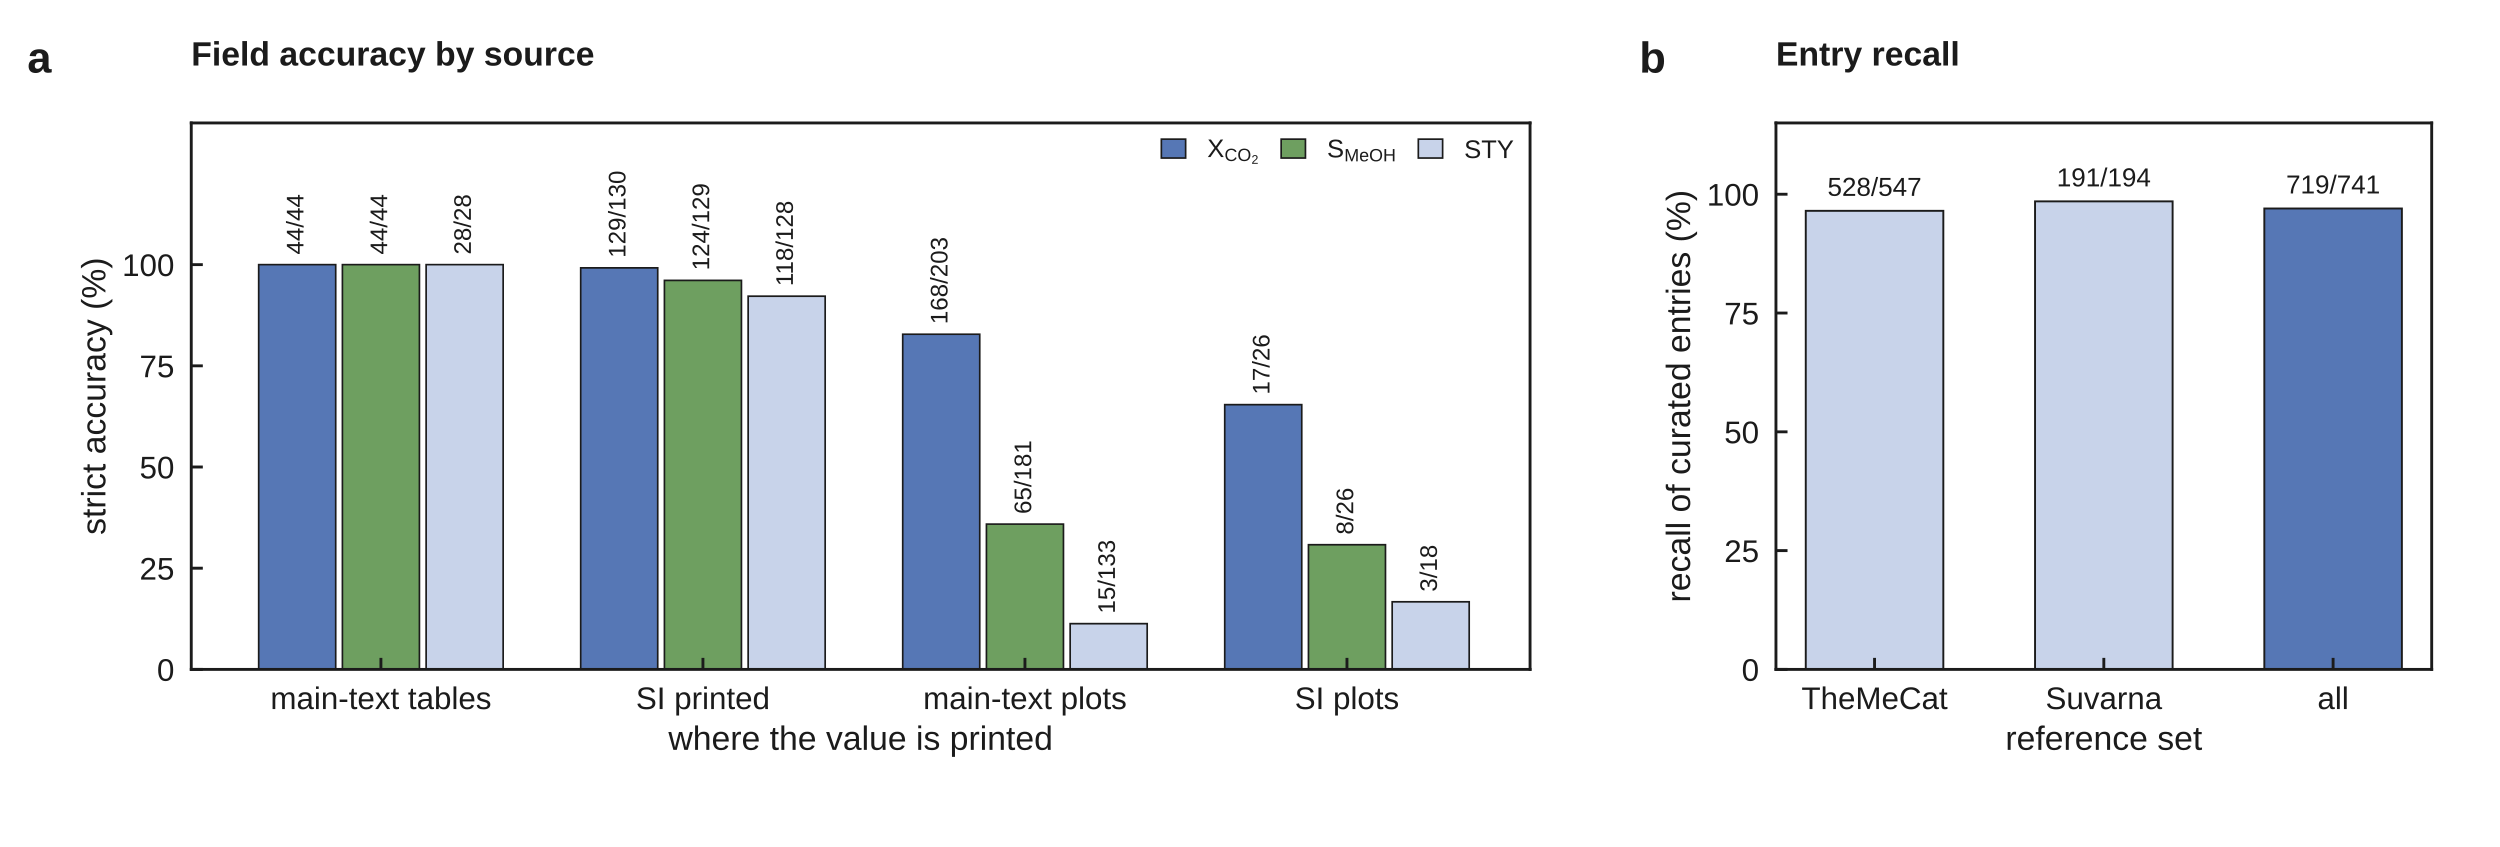
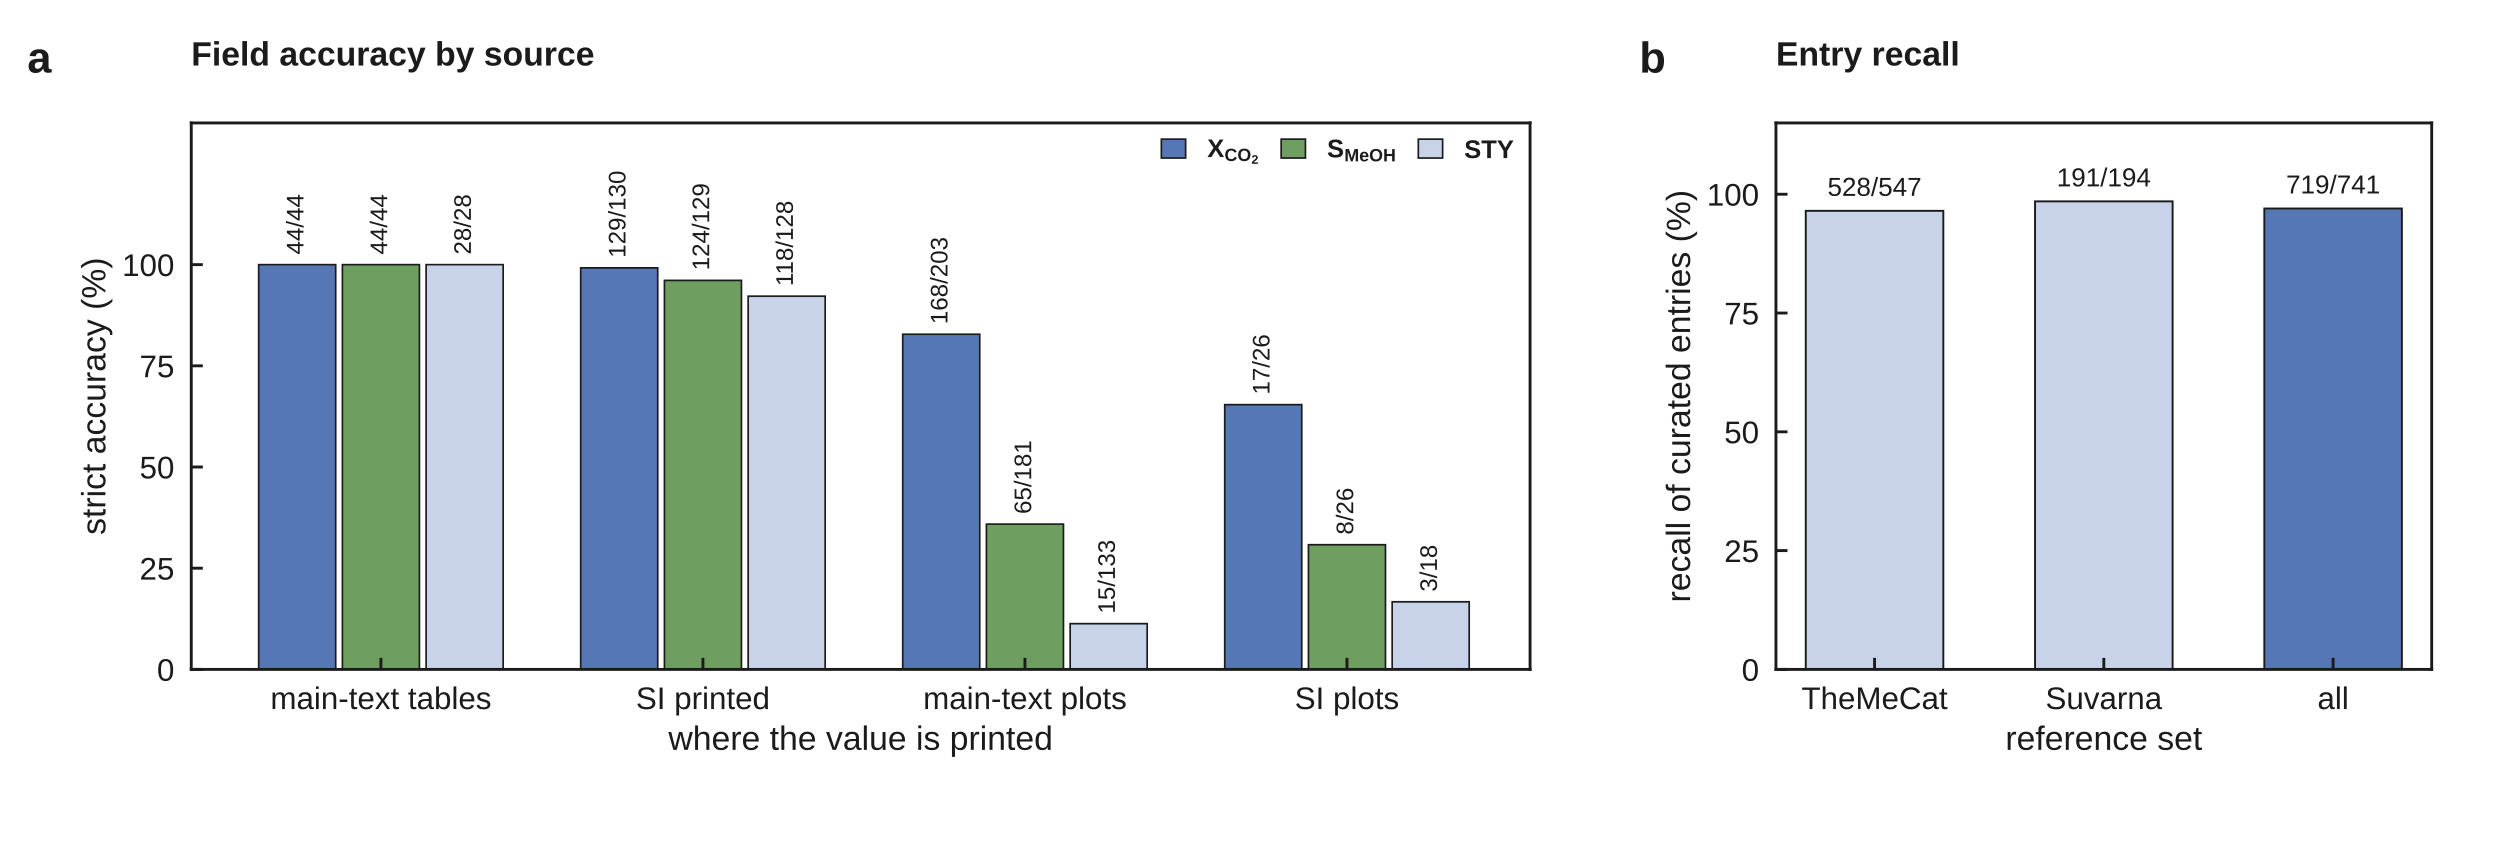
<svg xmlns="http://www.w3.org/2000/svg" xmlns:xlink="http://www.w3.org/1999/xlink" width="518.74pt" height="175.748pt" viewBox="0 0 518.74 175.748" version="1.1">
  <defs>
    <style type="text/css">*{stroke-linejoin: round; stroke-linecap: butt}</style>
  </defs>
  <g id="figure_1">
    <g id="tw_d68eaea8b80e">
      <path d="M 0 175.748  L 518.74 175.748  L 518.74 0  L 0 0  z " style="fill: #ffffff" />
    </g>
    <g id="tw_e9fc22bfe152">
      <g id="tw_e9fc22bfe152_bg">
        <path d="M 39.685 138.898  L 317.48 138.898  L 317.48 25.512  L 39.685 25.512  z " style="fill: #ffffff" />
      </g>
      <g id="tw_14a15c80d63c">
-         <path d="M 53.675 138.898  L 69.658 138.898  L 69.658 54.908  L 53.675 54.908  z " clip-path="url(#pfab634a88b)" style="fill: #5677b5; stroke: #1b1b1b; stroke-width: 0.35; stroke-linejoin: miter" />
+         <path d="M 53.675 138.898  L 69.658 138.898  L 69.658 54.908  L 53.675 54.908  z " clip-path="url(#p24a80804c4)" style="fill: #5677b5; stroke: #1b1b1b; stroke-width: 0.35; stroke-linejoin: miter" />
      </g>
      <g id="tw_dd80e57ca002">
-         <path d="M 71.048 138.898  L 87.03 138.898  L 87.03 54.908  L 71.048 54.908  z " clip-path="url(#pfab634a88b)" style="fill: #6e9f60; stroke: #1b1b1b; stroke-width: 0.35; stroke-linejoin: miter" />
+         <path d="M 71.048 138.898  L 87.03 138.898  L 87.03 54.908  L 71.048 54.908  z " clip-path="url(#p24a80804c4)" style="fill: #6e9f60; stroke: #1b1b1b; stroke-width: 0.35; stroke-linejoin: miter" />
      </g>
      <g id="tw_bb221d6f3480">
-         <path d="M 88.42 138.898  L 104.403 138.898  L 104.403 54.908  L 88.42 54.908  z " clip-path="url(#pfab634a88b)" style="fill: #c8d3ea; stroke: #1b1b1b; stroke-width: 0.35; stroke-linejoin: miter" />
+         <path d="M 88.42 138.898  L 104.403 138.898  L 104.403 54.908  L 88.42 54.908  z " clip-path="url(#p24a80804c4)" style="fill: #c8d3ea; stroke: #1b1b1b; stroke-width: 0.35; stroke-linejoin: miter" />
      </g>
      <g id="tw_f35eaf54001d">
-         <path d="M 120.492 138.898  L 136.475 138.898  L 136.475 55.58  L 120.492 55.58  z " clip-path="url(#pfab634a88b)" style="fill: #5677b5; stroke: #1b1b1b; stroke-width: 0.35; stroke-linejoin: miter" />
+         <path d="M 120.492 138.898  L 136.475 138.898  L 136.475 55.58  L 120.492 55.58  z " clip-path="url(#p24a80804c4)" style="fill: #5677b5; stroke: #1b1b1b; stroke-width: 0.35; stroke-linejoin: miter" />
      </g>
      <g id="tw_1333b3045af4">
-         <path d="M 137.864 138.898  L 153.847 138.898  L 153.847 58.184  L 137.864 58.184  z " clip-path="url(#pfab634a88b)" style="fill: #6e9f60; stroke: #1b1b1b; stroke-width: 0.35; stroke-linejoin: miter" />
+         <path d="M 137.864 138.898  L 153.847 138.898  L 153.847 58.184  L 137.864 58.184  z " clip-path="url(#p24a80804c4)" style="fill: #6e9f60; stroke: #1b1b1b; stroke-width: 0.35; stroke-linejoin: miter" />
      </g>
      <g id="tw_e21d6619777a">
-         <path d="M 155.237 138.898  L 171.219 138.898  L 171.219 61.459  L 155.237 61.459  z " clip-path="url(#pfab634a88b)" style="fill: #c8d3ea; stroke: #1b1b1b; stroke-width: 0.35; stroke-linejoin: miter" />
+         <path d="M 155.237 138.898  L 171.219 138.898  L 171.219 61.459  L 155.237 61.459  z " clip-path="url(#p24a80804c4)" style="fill: #c8d3ea; stroke: #1b1b1b; stroke-width: 0.35; stroke-linejoin: miter" />
      </g>
      <g id="tw_370023ddb69f">
-         <path d="M 187.309 138.898  L 203.292 138.898  L 203.292 69.354  L 187.309 69.354  z " clip-path="url(#pfab634a88b)" style="fill: #5677b5; stroke: #1b1b1b; stroke-width: 0.35; stroke-linejoin: miter" />
+         <path d="M 187.309 138.898  L 203.292 138.898  L 203.292 69.354  L 187.309 69.354  z " clip-path="url(#p24a80804c4)" style="fill: #5677b5; stroke: #1b1b1b; stroke-width: 0.35; stroke-linejoin: miter" />
      </g>
      <g id="tw_1ac3ad011771">
-         <path d="M 204.681 138.898  L 220.664 138.898  L 220.664 108.745  L 204.681 108.745  z " clip-path="url(#pfab634a88b)" style="fill: #6e9f60; stroke: #1b1b1b; stroke-width: 0.35; stroke-linejoin: miter" />
+         <path d="M 204.681 138.898  L 220.664 138.898  L 220.664 108.745  L 204.681 108.745  z " clip-path="url(#p24a80804c4)" style="fill: #6e9f60; stroke: #1b1b1b; stroke-width: 0.35; stroke-linejoin: miter" />
      </g>
      <g id="tw_3ad074cc3d7d">
-         <path d="M 222.054 138.898  L 238.036 138.898  L 238.036 129.407  L 222.054 129.407  z " clip-path="url(#pfab634a88b)" style="fill: #c8d3ea; stroke: #1b1b1b; stroke-width: 0.35; stroke-linejoin: miter" />
+         <path d="M 222.054 138.898  L 238.036 138.898  L 238.036 129.407  L 222.054 129.407  z " clip-path="url(#p24a80804c4)" style="fill: #c8d3ea; stroke: #1b1b1b; stroke-width: 0.35; stroke-linejoin: miter" />
      </g>
      <g id="tw_1ea5061dd154">
-         <path d="M 254.126 138.898  L 270.108 138.898  L 270.108 83.969  L 254.126 83.969  z " clip-path="url(#pfab634a88b)" style="fill: #5677b5; stroke: #1b1b1b; stroke-width: 0.35; stroke-linejoin: miter" />
+         <path d="M 254.126 138.898  L 270.108 138.898  L 270.108 83.969  L 254.126 83.969  z " clip-path="url(#p24a80804c4)" style="fill: #5677b5; stroke: #1b1b1b; stroke-width: 0.35; stroke-linejoin: miter" />
      </g>
      <g id="tw_6cfc05a8c83f">
-         <path d="M 271.498 138.898  L 287.481 138.898  L 287.481 113.029  L 271.498 113.029  z " clip-path="url(#pfab634a88b)" style="fill: #6e9f60; stroke: #1b1b1b; stroke-width: 0.35; stroke-linejoin: miter" />
+         <path d="M 271.498 138.898  L 287.481 138.898  L 287.481 113.029  L 271.498 113.029  z " clip-path="url(#p24a80804c4)" style="fill: #6e9f60; stroke: #1b1b1b; stroke-width: 0.35; stroke-linejoin: miter" />
      </g>
      <g id="tw_ade982e07363">
-         <path d="M 288.871 138.898  L 304.853 138.898  L 304.853 124.871  L 288.871 124.871  z " clip-path="url(#pfab634a88b)" style="fill: #c8d3ea; stroke: #1b1b1b; stroke-width: 0.35; stroke-linejoin: miter" />
+         <path d="M 288.871 138.898  L 304.853 138.898  L 304.853 124.871  L 288.871 124.871  z " clip-path="url(#p24a80804c4)" style="fill: #c8d3ea; stroke: #1b1b1b; stroke-width: 0.35; stroke-linejoin: miter" />
      </g>
      <g id="tw_1bfa1cd8fad3">
-         <path d="M 52.312 138.898  L 105.766 138.898  L 105.766 138.898  L 52.312 138.898  z " clip-path="url(#pfab634a88b)" style="fill: #5677b5; stroke: #1b1b1b; stroke-width: 0.35; stroke-linejoin: miter" />
+         <path d="M 52.312 138.898  L 105.766 138.898  L 105.766 138.898  L 52.312 138.898  z " clip-path="url(#p24a80804c4)" style="fill: #5677b5; stroke: #1b1b1b; stroke-width: 0.35; stroke-linejoin: miter" />
      </g>
      <g id="tw_c1b118c3eda0">
-         <path d="M 52.312 138.898  L 105.766 138.898  L 105.766 138.898  L 52.312 138.898  z " clip-path="url(#pfab634a88b)" style="fill: #6e9f60; stroke: #1b1b1b; stroke-width: 0.35; stroke-linejoin: miter" />
+         <path d="M 52.312 138.898  L 105.766 138.898  L 105.766 138.898  L 52.312 138.898  z " clip-path="url(#p24a80804c4)" style="fill: #6e9f60; stroke: #1b1b1b; stroke-width: 0.35; stroke-linejoin: miter" />
      </g>
      <g id="tw_6f9585ed8080">
-         <path d="M 52.312 138.898  L 105.766 138.898  L 105.766 138.898  L 52.312 138.898  z " clip-path="url(#pfab634a88b)" style="fill: #c8d3ea; stroke: #1b1b1b; stroke-width: 0.35; stroke-linejoin: miter" />
+         <path d="M 52.312 138.898  L 105.766 138.898  L 105.766 138.898  L 52.312 138.898  z " clip-path="url(#p24a80804c4)" style="fill: #c8d3ea; stroke: #1b1b1b; stroke-width: 0.35; stroke-linejoin: miter" />
      </g>
      <g id="tw_8505c304ade8">
        <g id="xtick_1">
          <g id="line2d_1">
            <defs>
-               <path id="m8e5ffdde41" d="M 0 0  L 0 -2.4  " style="stroke: #1b1b1b; stroke-width: 0.6" />
+               <path id="m0032073e37" d="M 0 0  L 0 -2.4  " style="stroke: #1b1b1b; stroke-width: 0.6" />
            </defs>
            <g>
-               <use xlink:href="#m8e5ffdde41" x="79.039" y="138.898" style="fill: #1b1b1b; stroke: #1b1b1b; stroke-width: 0.6" />
+               <use xlink:href="#m0032073e37" x="79.039" y="138.898" style="fill: #1b1b1b; stroke: #1b1b1b; stroke-width: 0.6" />
            </g>
          </g>
          <g id="tw_8505c304ade8_0">
            <text style="font-size: 6.498px; font-family: 'Arial'; text-anchor: middle; fill: #1b1b1b" x="79.039" y="147.128" transform="rotate(-0 79.03886 147.1284)">main-text tables</text>
          </g>
        </g>
        <g id="xtick_2">
          <g id="line2d_2">
            <g>
-               <use xlink:href="#m8e5ffdde41" x="145.856" y="138.898" style="fill: #1b1b1b; stroke: #1b1b1b; stroke-width: 0.6" />
+               <use xlink:href="#m0032073e37" x="145.856" y="138.898" style="fill: #1b1b1b; stroke: #1b1b1b; stroke-width: 0.6" />
            </g>
          </g>
          <g id="tw_8505c304ade8_1">
            <text style="font-size: 6.498px; font-family: 'Arial'; text-anchor: middle; fill: #1b1b1b" x="145.856" y="147.128" transform="rotate(-0 145.8558 147.1284)">SI printed</text>
          </g>
        </g>
        <g id="xtick_3">
          <g id="line2d_3">
            <g>
-               <use xlink:href="#m8e5ffdde41" x="212.673" y="138.898" style="fill: #1b1b1b; stroke: #1b1b1b; stroke-width: 0.6" />
+               <use xlink:href="#m0032073e37" x="212.673" y="138.898" style="fill: #1b1b1b; stroke: #1b1b1b; stroke-width: 0.6" />
            </g>
          </g>
          <g id="tw_8505c304ade8_2">
            <text style="font-size: 6.498px; font-family: 'Arial'; text-anchor: middle; fill: #1b1b1b" x="212.673" y="147.128" transform="rotate(-0 212.6727 147.1284)">main-text plots</text>
          </g>
        </g>
        <g id="xtick_4">
          <g id="line2d_4">
            <g>
-               <use xlink:href="#m8e5ffdde41" x="279.49" y="138.898" style="fill: #1b1b1b; stroke: #1b1b1b; stroke-width: 0.6" />
+               <use xlink:href="#m0032073e37" x="279.49" y="138.898" style="fill: #1b1b1b; stroke: #1b1b1b; stroke-width: 0.6" />
            </g>
          </g>
          <g id="tw_8505c304ade8_3">
            <text style="font-size: 6.498px; font-family: 'Arial'; text-anchor: middle; fill: #1b1b1b" x="279.49" y="147.128" transform="rotate(-0 279.4896 147.1284)">SI plots</text>
          </g>
        </g>
        <g id="tw_b581a4603445">
          <text style="font-size: 7px; font-family: 'Arial'; text-anchor: middle; fill: #1b1b1b" x="178.583" y="155.592" transform="rotate(-0 178.5827 155.5921)">where the value is printed</text>
        </g>
      </g>
      <g id="tw_a819920c5f47">
        <g id="ytick_1">
          <g id="line2d_5">
            <defs>
-               <path id="m4a657d5d4e" d="M 0 0  L 2.4 0  " style="stroke: #1b1b1b; stroke-width: 0.6" />
+               <path id="m920c982b9d" d="M 0 0  L 2.4 0  " style="stroke: #1b1b1b; stroke-width: 0.6" />
            </defs>
            <g>
-               <use xlink:href="#m4a657d5d4e" x="39.685" y="138.898" style="fill: #1b1b1b; stroke: #1b1b1b; stroke-width: 0.6" />
+               <use xlink:href="#m920c982b9d" x="39.685" y="138.898" style="fill: #1b1b1b; stroke: #1b1b1b; stroke-width: 0.6" />
            </g>
          </g>
          <g id="tw_a819920c5f47_0">
            <text style="font-size: 6.5px; font-family: 'Arial'; text-anchor: end; fill: #1b1b1b" x="36.185" y="141.264" transform="rotate(-0 36.18504 141.2637)">0</text>
          </g>
        </g>
        <g id="ytick_2">
          <g id="line2d_6">
            <g>
-               <use xlink:href="#m4a657d5d4e" x="39.685" y="117.9" style="fill: #1b1b1b; stroke: #1b1b1b; stroke-width: 0.6" />
+               <use xlink:href="#m920c982b9d" x="39.685" y="117.9" style="fill: #1b1b1b; stroke: #1b1b1b; stroke-width: 0.6" />
            </g>
          </g>
          <g id="tw_a819920c5f47_1">
            <text style="font-size: 6.5px; font-family: 'Arial'; text-anchor: end; fill: #1b1b1b" x="36.185" y="120.266" transform="rotate(-0 36.18504 120.2664)">25</text>
          </g>
        </g>
        <g id="ytick_3">
          <g id="line2d_7">
            <g>
-               <use xlink:href="#m4a657d5d4e" x="39.685" y="96.903" style="fill: #1b1b1b; stroke: #1b1b1b; stroke-width: 0.6" />
+               <use xlink:href="#m920c982b9d" x="39.685" y="96.903" style="fill: #1b1b1b; stroke: #1b1b1b; stroke-width: 0.6" />
            </g>
          </g>
          <g id="tw_a819920c5f47_2">
            <text style="font-size: 6.5px; font-family: 'Arial'; text-anchor: end; fill: #1b1b1b" x="36.185" y="99.269" transform="rotate(-0 36.18504 99.26898)">50</text>
          </g>
        </g>
        <g id="ytick_4">
          <g id="line2d_8">
            <g>
-               <use xlink:href="#m4a657d5d4e" x="39.685" y="75.906" style="fill: #1b1b1b; stroke: #1b1b1b; stroke-width: 0.6" />
+               <use xlink:href="#m920c982b9d" x="39.685" y="75.906" style="fill: #1b1b1b; stroke: #1b1b1b; stroke-width: 0.6" />
            </g>
          </g>
          <g id="tw_a819920c5f47_3">
            <text style="font-size: 6.5px; font-family: 'Arial'; text-anchor: end; fill: #1b1b1b" x="36.185" y="78.272" transform="rotate(-0 36.18504 78.2716)">75</text>
          </g>
        </g>
        <g id="ytick_5">
          <g id="line2d_9">
            <g>
-               <use xlink:href="#m4a657d5d4e" x="39.685" y="54.908" style="fill: #1b1b1b; stroke: #1b1b1b; stroke-width: 0.6" />
+               <use xlink:href="#m920c982b9d" x="39.685" y="54.908" style="fill: #1b1b1b; stroke: #1b1b1b; stroke-width: 0.6" />
            </g>
          </g>
          <g id="tw_a819920c5f47_4">
            <text style="font-size: 6.5px; font-family: 'Arial'; text-anchor: end; fill: #1b1b1b" x="36.185" y="57.274" transform="rotate(-0 36.18504 57.27423)">100</text>
          </g>
        </g>
        <g id="tw_f8b0b8660dca">
          <text style="font-size: 7px; font-family: 'Arial'; text-anchor: middle; fill: #1b1b1b" x="21.868" y="82.205" transform="rotate(-90 21.86793 82.20472)">strict accuracy (%)</text>
        </g>
      </g>
      <g id="patch_1">
        <path d="M 39.685 138.898  L 39.685 25.512  " style="fill: none; stroke: #1b1b1b; stroke-width: 0.6; stroke-linejoin: miter; stroke-linecap: square" />
      </g>
      <g id="patch_2">
        <path d="M 317.48 138.898  L 317.48 25.512  " style="fill: none; stroke: #1b1b1b; stroke-width: 0.6; stroke-linejoin: miter; stroke-linecap: square" />
      </g>
      <g id="patch_3">
        <path d="M 39.685 138.898  L 317.48 138.898  " style="fill: none; stroke: #1b1b1b; stroke-width: 0.6; stroke-linejoin: miter; stroke-linecap: square" />
      </g>
      <g id="patch_4">
        <path d="M 39.685 25.512  L 317.48 25.512  " style="fill: none; stroke: #1b1b1b; stroke-width: 0.6; stroke-linejoin: miter; stroke-linecap: square" />
      </g>
      <g id="tw_61ae01815290">
        <text style="font-size: 5px; font-family: 'Arial'; fill: #1b1b1b" transform="translate(62.96041 52.8084) rotate(-90)">44/44</text>
      </g>
      <g id="tw_271aed5079ae">
        <text style="font-size: 5px; font-family: 'Arial'; fill: #1b1b1b" transform="translate(80.3328 52.8084) rotate(-90)">44/44</text>
      </g>
      <g id="tw_859b93564e69">
        <text style="font-size: 5px; font-family: 'Arial'; fill: #1b1b1b" transform="translate(97.7052 52.8084) rotate(-90)">28/28</text>
      </g>
      <g id="tw_5bde5b8e9c60">
        <text style="font-size: 5px; font-family: 'Arial'; fill: #1b1b1b" transform="translate(129.7773 53.48031) rotate(-90)">129/130</text>
      </g>
      <g id="tw_d52e6c8898cc">
        <text style="font-size: 5px; font-family: 'Arial'; fill: #1b1b1b" transform="translate(147.1497 56.08399) rotate(-90)">124/129</text>
      </g>
      <g id="tw_2396b525b154">
        <text style="font-size: 5px; font-family: 'Arial'; fill: #1b1b1b" transform="translate(164.5221 59.35958) rotate(-90)">118/128</text>
      </g>
      <g id="tw_3c99f20bbf6f">
        <text style="font-size: 5px; font-family: 'Arial'; fill: #1b1b1b" transform="translate(196.5942 67.25459) rotate(-90)">168/203</text>
      </g>
      <g id="tw_af5f6f1dc067">
        <text style="font-size: 5px; font-family: 'Arial'; fill: #1b1b1b" transform="translate(213.9666 106.6457) rotate(-90)">65/181</text>
      </g>
      <g id="tw_d1fa9c7763b8">
        <text style="font-size: 5px; font-family: 'Arial'; fill: #1b1b1b" transform="translate(231.339 127.3071) rotate(-90)">15/133</text>
      </g>
      <g id="tw_d0b335ca2f2a">
        <text style="font-size: 5px; font-family: 'Arial'; fill: #1b1b1b" transform="translate(263.4111 81.86877) rotate(-90)">17/26</text>
      </g>
      <g id="tw_6c934bf53a32">
        <text style="font-size: 5px; font-family: 'Arial'; fill: #1b1b1b" transform="translate(280.7835 110.9291) rotate(-90)">8/26</text>
      </g>
      <g id="tw_29863ac950cd">
        <text style="font-size: 5px; font-family: 'Arial'; fill: #1b1b1b" transform="translate(298.1559 122.7717) rotate(-90)">3/18</text>
      </g>
      <g id="tw_2275c3cdf3c8">
        <g id="patch_5">
          <path d="M 240.975 32.792  L 246.015 32.792  L 246.015 28.872  L 240.975 28.872  z " style="fill: #5677b5; stroke: #1b1b1b; stroke-width: 0.35; stroke-linejoin: miter" />
        </g>
        <g id="tw_2275c3cdf3c8_0">
          <g style="fill: #1b1b1b" transform="translate(250.4948 32.79181)">
            <text>
-               <tspan x="0" y="-0.203" style="font-size: 5.298px; font-family: 'Arial'; fill: #1b1b1b">X</tspan>
-               <tspan x="3.581" y="0.622" style="font-size: 3.708px; font-family: 'Arial'; fill: #1b1b1b">C</tspan>
-               <tspan x="6.259" y="0.622" style="font-size: 3.708px; font-family: 'Arial'; fill: #1b1b1b">O</tspan>
-               <tspan x="9.177" y="1.199" style="font-size: 2.596px; font-family: 'Arial'; fill: #1b1b1b">2</tspan>
+               <tspan x="0" y="-0.203" style="font-weight: 700; font-size: 5.298px; font-family: 'Arial'; fill: #1b1b1b">X</tspan>
+               <tspan x="3.581" y="0.622" style="font-weight: 700; font-size: 3.708px; font-family: 'Arial'; fill: #1b1b1b">C</tspan>
+               <tspan x="6.259" y="0.622" style="font-weight: 700; font-size: 3.708px; font-family: 'Arial'; fill: #1b1b1b">O</tspan>
+               <tspan x="9.177" y="1.199" style="font-weight: 700; font-size: 2.596px; font-family: 'Arial'; fill: #1b1b1b">2</tspan>
            </text>
          </g>
        </g>
        <g id="patch_6">
          <path d="M 265.835 32.792  L 270.875 32.792  L 270.875 28.872  L 265.835 28.872  z " style="fill: #6e9f60; stroke: #1b1b1b; stroke-width: 0.35; stroke-linejoin: miter" />
        </g>
        <g id="tw_2275c3cdf3c8_1">
          <g style="fill: #1b1b1b" transform="translate(275.3549 32.79181)">
            <text>
-               <tspan x="0" y="-0.141" style="font-size: 5.298px; font-family: 'Arial'; fill: #1b1b1b">S</tspan>
-               <tspan x="3.581" y="0.684" style="font-size: 3.708px; font-family: 'Arial'; fill: #1b1b1b">M</tspan>
-               <tspan x="6.67" y="0.684" style="font-size: 3.708px; font-family: 'Arial'; fill: #1b1b1b">e</tspan>
-               <tspan x="8.732" y="0.684" style="font-size: 3.708px; font-family: 'Arial'; fill: #1b1b1b">O</tspan>
-               <tspan x="11.616" y="0.684" style="font-size: 3.708px; font-family: 'Arial'; fill: #1b1b1b">H</tspan>
+               <tspan x="0" y="-0.141" style="font-weight: 700; font-size: 5.298px; font-family: 'Arial'; fill: #1b1b1b">S</tspan>
+               <tspan x="3.581" y="0.684" style="font-weight: 700; font-size: 3.708px; font-family: 'Arial'; fill: #1b1b1b">M</tspan>
+               <tspan x="6.67" y="0.684" style="font-weight: 700; font-size: 3.708px; font-family: 'Arial'; fill: #1b1b1b">e</tspan>
+               <tspan x="8.732" y="0.684" style="font-weight: 700; font-size: 3.708px; font-family: 'Arial'; fill: #1b1b1b">O</tspan>
+               <tspan x="11.616" y="0.684" style="font-weight: 700; font-size: 3.708px; font-family: 'Arial'; fill: #1b1b1b">H</tspan>
            </text>
          </g>
        </g>
        <g id="patch_7">
          <path d="M 294.297 32.792  L 299.337 32.792  L 299.337 28.872  L 294.297 28.872  z " style="fill: #c8d3ea; stroke: #1b1b1b; stroke-width: 0.35; stroke-linejoin: miter" />
        </g>
        <g id="tw_2275c3cdf3c8_2">
-           <text style="font-size: 5.298px; font-family: 'Arial'; text-anchor: start; fill: #1b1b1b" x="303.817" y="32.792" transform="rotate(-0 303.8173 32.79181)">STY</text>
+           <text style="font-weight: 700; font-size: 5.298px; font-family: 'Arial'; text-anchor: start; fill: #1b1b1b" x="303.817" y="32.792" transform="rotate(-0 303.8173 32.79181)">STY</text>
        </g>
      </g>
    </g>
    <g id="tw_664bf485c380">
      <g id="tw_664bf485c380_bg">
        <path d="M 368.504 138.898  L 504.567 138.898  L 504.567 25.512  L 368.504 25.512  z " style="fill: #ffffff" />
      </g>
      <g id="tw_3832964cd067">
-         <path d="M 374.689 138.898  L 403.233 138.898  L 403.233 43.752  L 374.689 43.752  z " clip-path="url(#p82bcab524c)" style="fill: #c8d3ea; stroke: #1b1b1b; stroke-width: 0.4; stroke-linejoin: miter" />
+         <path d="M 374.689 138.898  L 403.233 138.898  L 403.233 43.752  L 374.689 43.752  z " clip-path="url(#pc6ea9151df)" style="fill: #c8d3ea; stroke: #1b1b1b; stroke-width: 0.4; stroke-linejoin: miter" />
      </g>
      <g id="tw_e5535e59832a">
-         <path d="M 422.263 138.898  L 450.808 138.898  L 450.808 41.78  L 422.263 41.78  z " clip-path="url(#p82bcab524c)" style="fill: #c8d3ea; stroke: #1b1b1b; stroke-width: 0.4; stroke-linejoin: miter" />
+         <path d="M 422.263 138.898  L 450.808 138.898  L 450.808 41.78  L 422.263 41.78  z " clip-path="url(#pc6ea9151df)" style="fill: #c8d3ea; stroke: #1b1b1b; stroke-width: 0.4; stroke-linejoin: miter" />
      </g>
      <g id="tw_d126f14a9f36">
-         <path d="M 469.838 138.898  L 498.382 138.898  L 498.382 43.259  L 469.838 43.259  z " clip-path="url(#p82bcab524c)" style="fill: #5677b5; stroke: #1b1b1b; stroke-width: 0.4; stroke-linejoin: miter" />
+         <path d="M 469.838 138.898  L 498.382 138.898  L 498.382 43.259  L 469.838 43.259  z " clip-path="url(#pc6ea9151df)" style="fill: #5677b5; stroke: #1b1b1b; stroke-width: 0.4; stroke-linejoin: miter" />
      </g>
      <g id="tw_759191bbbef4">
        <g id="xtick_5">
          <g id="line2d_10">
            <g>
-               <use xlink:href="#m8e5ffdde41" x="388.961" y="138.898" style="fill: #1b1b1b; stroke: #1b1b1b; stroke-width: 0.6" />
+               <use xlink:href="#m0032073e37" x="388.961" y="138.898" style="fill: #1b1b1b; stroke: #1b1b1b; stroke-width: 0.6" />
            </g>
          </g>
          <g id="tw_759191bbbef4_0">
            <text style="font-size: 6.498px; font-family: 'Arial'; text-anchor: middle; fill: #1b1b1b" x="388.961" y="147.128" transform="rotate(-0 388.961 147.1284)">TheMeCat</text>
          </g>
        </g>
        <g id="xtick_6">
          <g id="line2d_11">
            <g>
-               <use xlink:href="#m8e5ffdde41" x="436.535" y="138.898" style="fill: #1b1b1b; stroke: #1b1b1b; stroke-width: 0.6" />
+               <use xlink:href="#m0032073e37" x="436.535" y="138.898" style="fill: #1b1b1b; stroke: #1b1b1b; stroke-width: 0.6" />
            </g>
          </g>
          <g id="tw_759191bbbef4_1">
            <text style="font-size: 6.498px; font-family: 'Arial'; text-anchor: middle; fill: #1b1b1b" x="436.535" y="147.128" transform="rotate(-0 436.5354 147.1284)">Suvarna</text>
          </g>
        </g>
        <g id="xtick_7">
          <g id="line2d_12">
            <g>
-               <use xlink:href="#m8e5ffdde41" x="484.11" y="138.898" style="fill: #1b1b1b; stroke: #1b1b1b; stroke-width: 0.6" />
+               <use xlink:href="#m0032073e37" x="484.11" y="138.898" style="fill: #1b1b1b; stroke: #1b1b1b; stroke-width: 0.6" />
            </g>
          </g>
          <g id="tw_759191bbbef4_2">
            <text style="font-size: 6.498px; font-family: 'Arial'; text-anchor: middle; fill: #1b1b1b" x="484.11" y="147.128" transform="rotate(-0 484.1099 147.1284)">all</text>
          </g>
        </g>
        <g id="tw_ce88e7c154b8">
          <text style="font-size: 7px; font-family: 'Arial'; text-anchor: middle; fill: #1b1b1b" x="436.535" y="155.592" transform="rotate(-0 436.5354 155.5921)">reference set</text>
        </g>
      </g>
      <g id="tw_28ba863ce390">
        <g id="ytick_6">
          <g id="line2d_13">
            <g>
-               <use xlink:href="#m4a657d5d4e" x="368.504" y="138.898" style="fill: #1b1b1b; stroke: #1b1b1b; stroke-width: 0.6" />
+               <use xlink:href="#m920c982b9d" x="368.504" y="138.898" style="fill: #1b1b1b; stroke: #1b1b1b; stroke-width: 0.6" />
            </g>
          </g>
          <g id="tw_28ba863ce390_0">
            <text style="font-size: 6.5px; font-family: 'Arial'; text-anchor: end; fill: #1b1b1b" x="365.004" y="141.264" transform="rotate(-0 365.0039 141.2637)">0</text>
          </g>
        </g>
        <g id="ytick_7">
          <g id="line2d_14">
            <g>
-               <use xlink:href="#m4a657d5d4e" x="368.504" y="114.249" style="fill: #1b1b1b; stroke: #1b1b1b; stroke-width: 0.6" />
+               <use xlink:href="#m920c982b9d" x="368.504" y="114.249" style="fill: #1b1b1b; stroke: #1b1b1b; stroke-width: 0.6" />
            </g>
          </g>
          <g id="tw_28ba863ce390_1">
            <text style="font-size: 6.5px; font-family: 'Arial'; text-anchor: end; fill: #1b1b1b" x="365.004" y="116.615" transform="rotate(-0 365.0039 116.6146)">25</text>
          </g>
        </g>
        <g id="ytick_8">
          <g id="line2d_15">
            <g>
-               <use xlink:href="#m4a657d5d4e" x="368.504" y="89.599" style="fill: #1b1b1b; stroke: #1b1b1b; stroke-width: 0.6" />
+               <use xlink:href="#m920c982b9d" x="368.504" y="89.599" style="fill: #1b1b1b; stroke: #1b1b1b; stroke-width: 0.6" />
            </g>
          </g>
          <g id="tw_28ba863ce390_2">
            <text style="font-size: 6.5px; font-family: 'Arial'; text-anchor: end; fill: #1b1b1b" x="365.004" y="91.966" transform="rotate(-0 365.0039 91.96554)">50</text>
          </g>
        </g>
        <g id="ytick_9">
          <g id="line2d_16">
            <g>
-               <use xlink:href="#m4a657d5d4e" x="368.504" y="64.95" style="fill: #1b1b1b; stroke: #1b1b1b; stroke-width: 0.6" />
+               <use xlink:href="#m920c982b9d" x="368.504" y="64.95" style="fill: #1b1b1b; stroke: #1b1b1b; stroke-width: 0.6" />
            </g>
          </g>
          <g id="tw_28ba863ce390_3">
            <text style="font-size: 6.5px; font-family: 'Arial'; text-anchor: end; fill: #1b1b1b" x="365.004" y="67.316" transform="rotate(-0 365.0039 67.31645)">75</text>
          </g>
        </g>
        <g id="ytick_10">
          <g id="line2d_17">
            <g>
-               <use xlink:href="#m4a657d5d4e" x="368.504" y="40.301" style="fill: #1b1b1b; stroke: #1b1b1b; stroke-width: 0.6" />
+               <use xlink:href="#m920c982b9d" x="368.504" y="40.301" style="fill: #1b1b1b; stroke: #1b1b1b; stroke-width: 0.6" />
            </g>
          </g>
          <g id="tw_28ba863ce390_4">
            <text style="font-size: 6.5px; font-family: 'Arial'; text-anchor: end; fill: #1b1b1b" x="365.004" y="42.667" transform="rotate(-0 365.0039 42.66736)">100</text>
          </g>
        </g>
        <g id="tw_a0ab13ba2edd">
          <text style="font-size: 7px; font-family: 'Arial'; text-anchor: middle; fill: #1b1b1b" x="350.687" y="82.205" transform="rotate(-90 350.6868 82.20472)">recall of curated entries (%)</text>
        </g>
      </g>
      <g id="patch_8">
        <path d="M 368.504 138.898  L 368.504 25.512  " style="fill: none; stroke: #1b1b1b; stroke-width: 0.6; stroke-linejoin: miter; stroke-linecap: square" />
      </g>
      <g id="patch_9">
        <path d="M 504.567 138.898  L 504.567 25.512  " style="fill: none; stroke: #1b1b1b; stroke-width: 0.6; stroke-linejoin: miter; stroke-linecap: square" />
      </g>
      <g id="patch_10">
        <path d="M 368.504 138.898  L 504.567 138.898  " style="fill: none; stroke: #1b1b1b; stroke-width: 0.6; stroke-linejoin: miter; stroke-linecap: square" />
      </g>
      <g id="patch_11">
        <path d="M 368.504 25.512  L 504.567 25.512  " style="fill: none; stroke: #1b1b1b; stroke-width: 0.6; stroke-linejoin: miter; stroke-linecap: square" />
      </g>
      <g id="tw_93c076c76c9b">
        <text style="font-size: 5.4px; font-family: 'Arial'; text-anchor: middle; fill: #1b1b1b" x="388.961" y="40.644" transform="rotate(-0 388.961 40.64379)">528/547</text>
      </g>
      <g id="tw_a77610833195">
        <text style="font-size: 5.4px; font-family: 'Arial'; text-anchor: middle; fill: #1b1b1b" x="436.535" y="38.672" transform="rotate(-0 436.5354 38.67186)">191/194</text>
      </g>
      <g id="tw_7ac71788ca28">
        <text style="font-size: 5.4px; font-family: 'Arial'; text-anchor: middle; fill: #1b1b1b" x="484.11" y="40.151" transform="rotate(-0 484.1099 40.1508)">719/741</text>
      </g>
    </g>
    <g id="tw_baf809446449">
      <text style="font-weight: 700; font-size: 9px; font-family: 'Arial'; text-anchor: start; fill: #1b1b1b" x="5.669" y="15.056" transform="rotate(-0 5.669291 15.05618)">a</text>
    </g>
    <g id="tw_59161ee3e5bb">
      <text style="font-weight: 700; font-size: 7px; font-family: 'Arial'; text-anchor: start; fill: #1b1b1b" x="39.685" y="13.6" transform="rotate(-0 39.68504 13.60013)">Field accuracy by source</text>
    </g>
    <g id="tw_d32497f654bd">
      <text style="font-weight: 700; font-size: 9px; font-family: 'Arial'; text-anchor: start; fill: #1b1b1b" x="340.157" y="15.056" transform="rotate(-0 340.1575 15.05618)">b</text>
    </g>
    <g id="tw_750e1eb7fd8d">
      <text style="font-weight: 700; font-size: 7px; font-family: 'Arial'; text-anchor: start; fill: #1b1b1b" x="368.504" y="13.6" transform="rotate(-0 368.5039 13.60013)">Entry recall</text>
    </g>
  </g>
  <defs>
-     <clipPath id="pfab634a88b">
+     <clipPath id="p24a80804c4">
      <rect x="39.685" y="25.512" width="277.795" height="113.386" />
    </clipPath>
-     <clipPath id="p82bcab524c">
+     <clipPath id="pc6ea9151df">
      <rect x="368.504" y="25.512" width="136.063" height="113.386" />
    </clipPath>
  </defs>
</svg>
